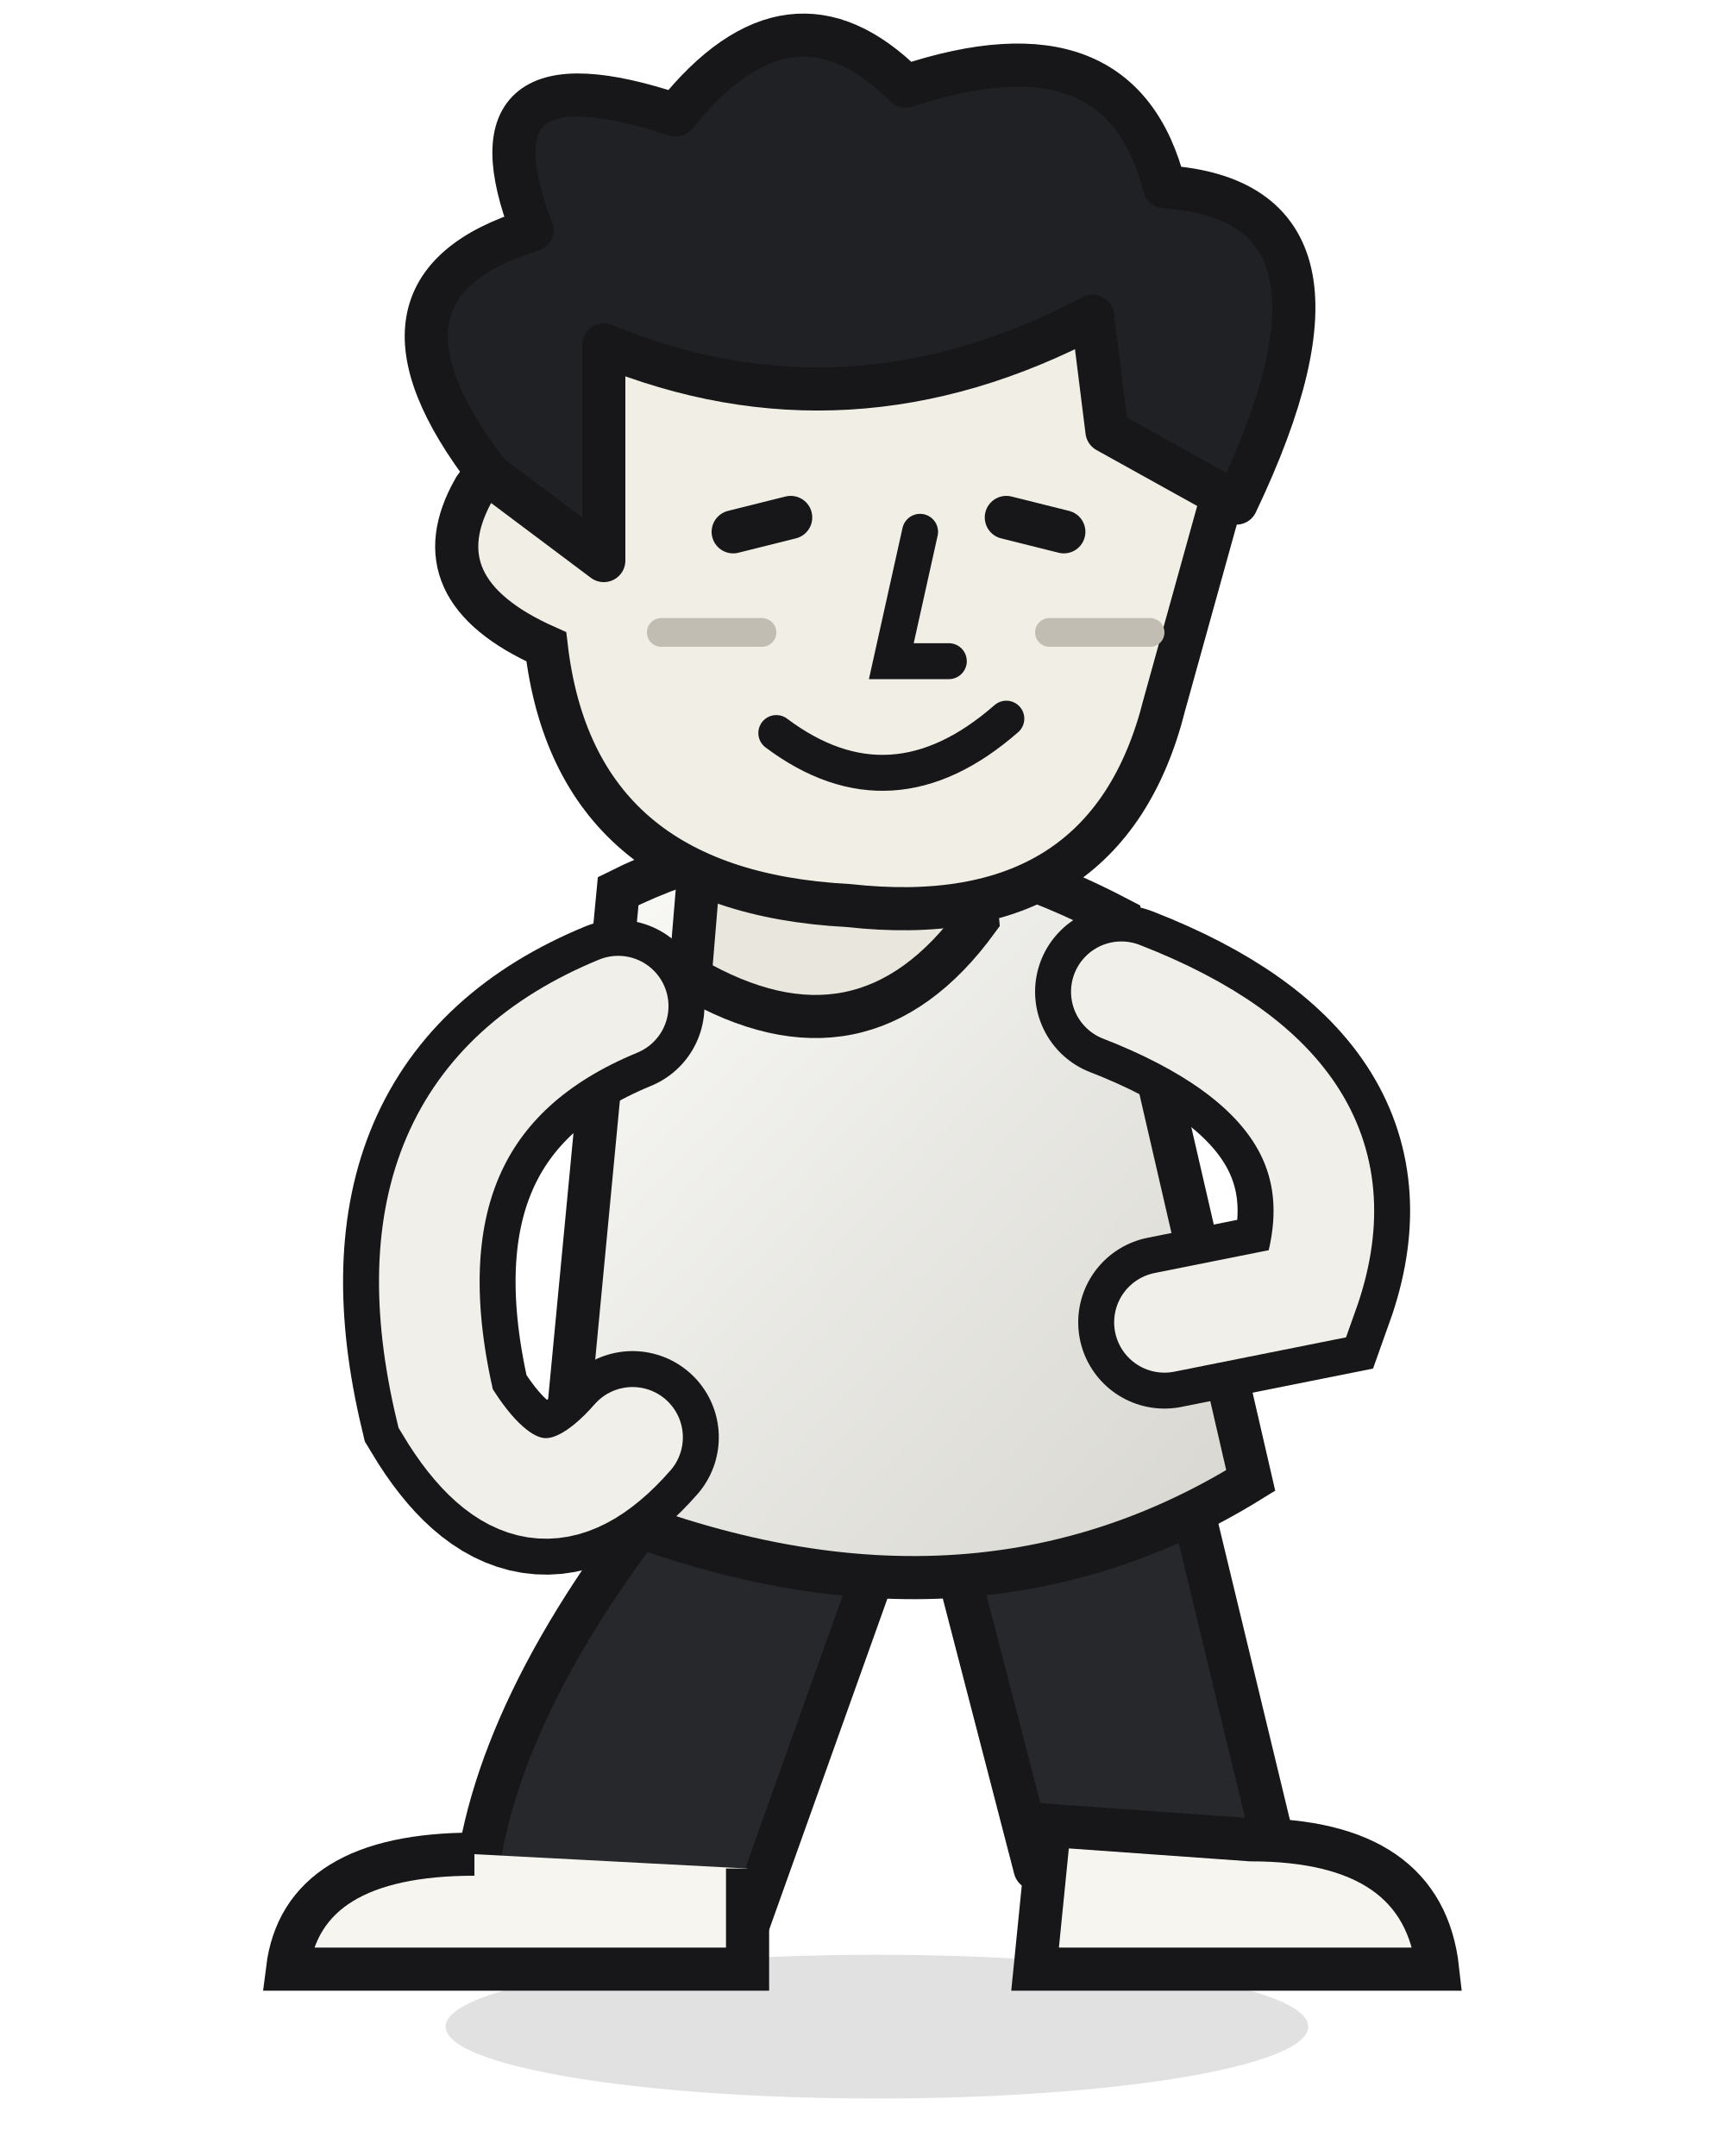
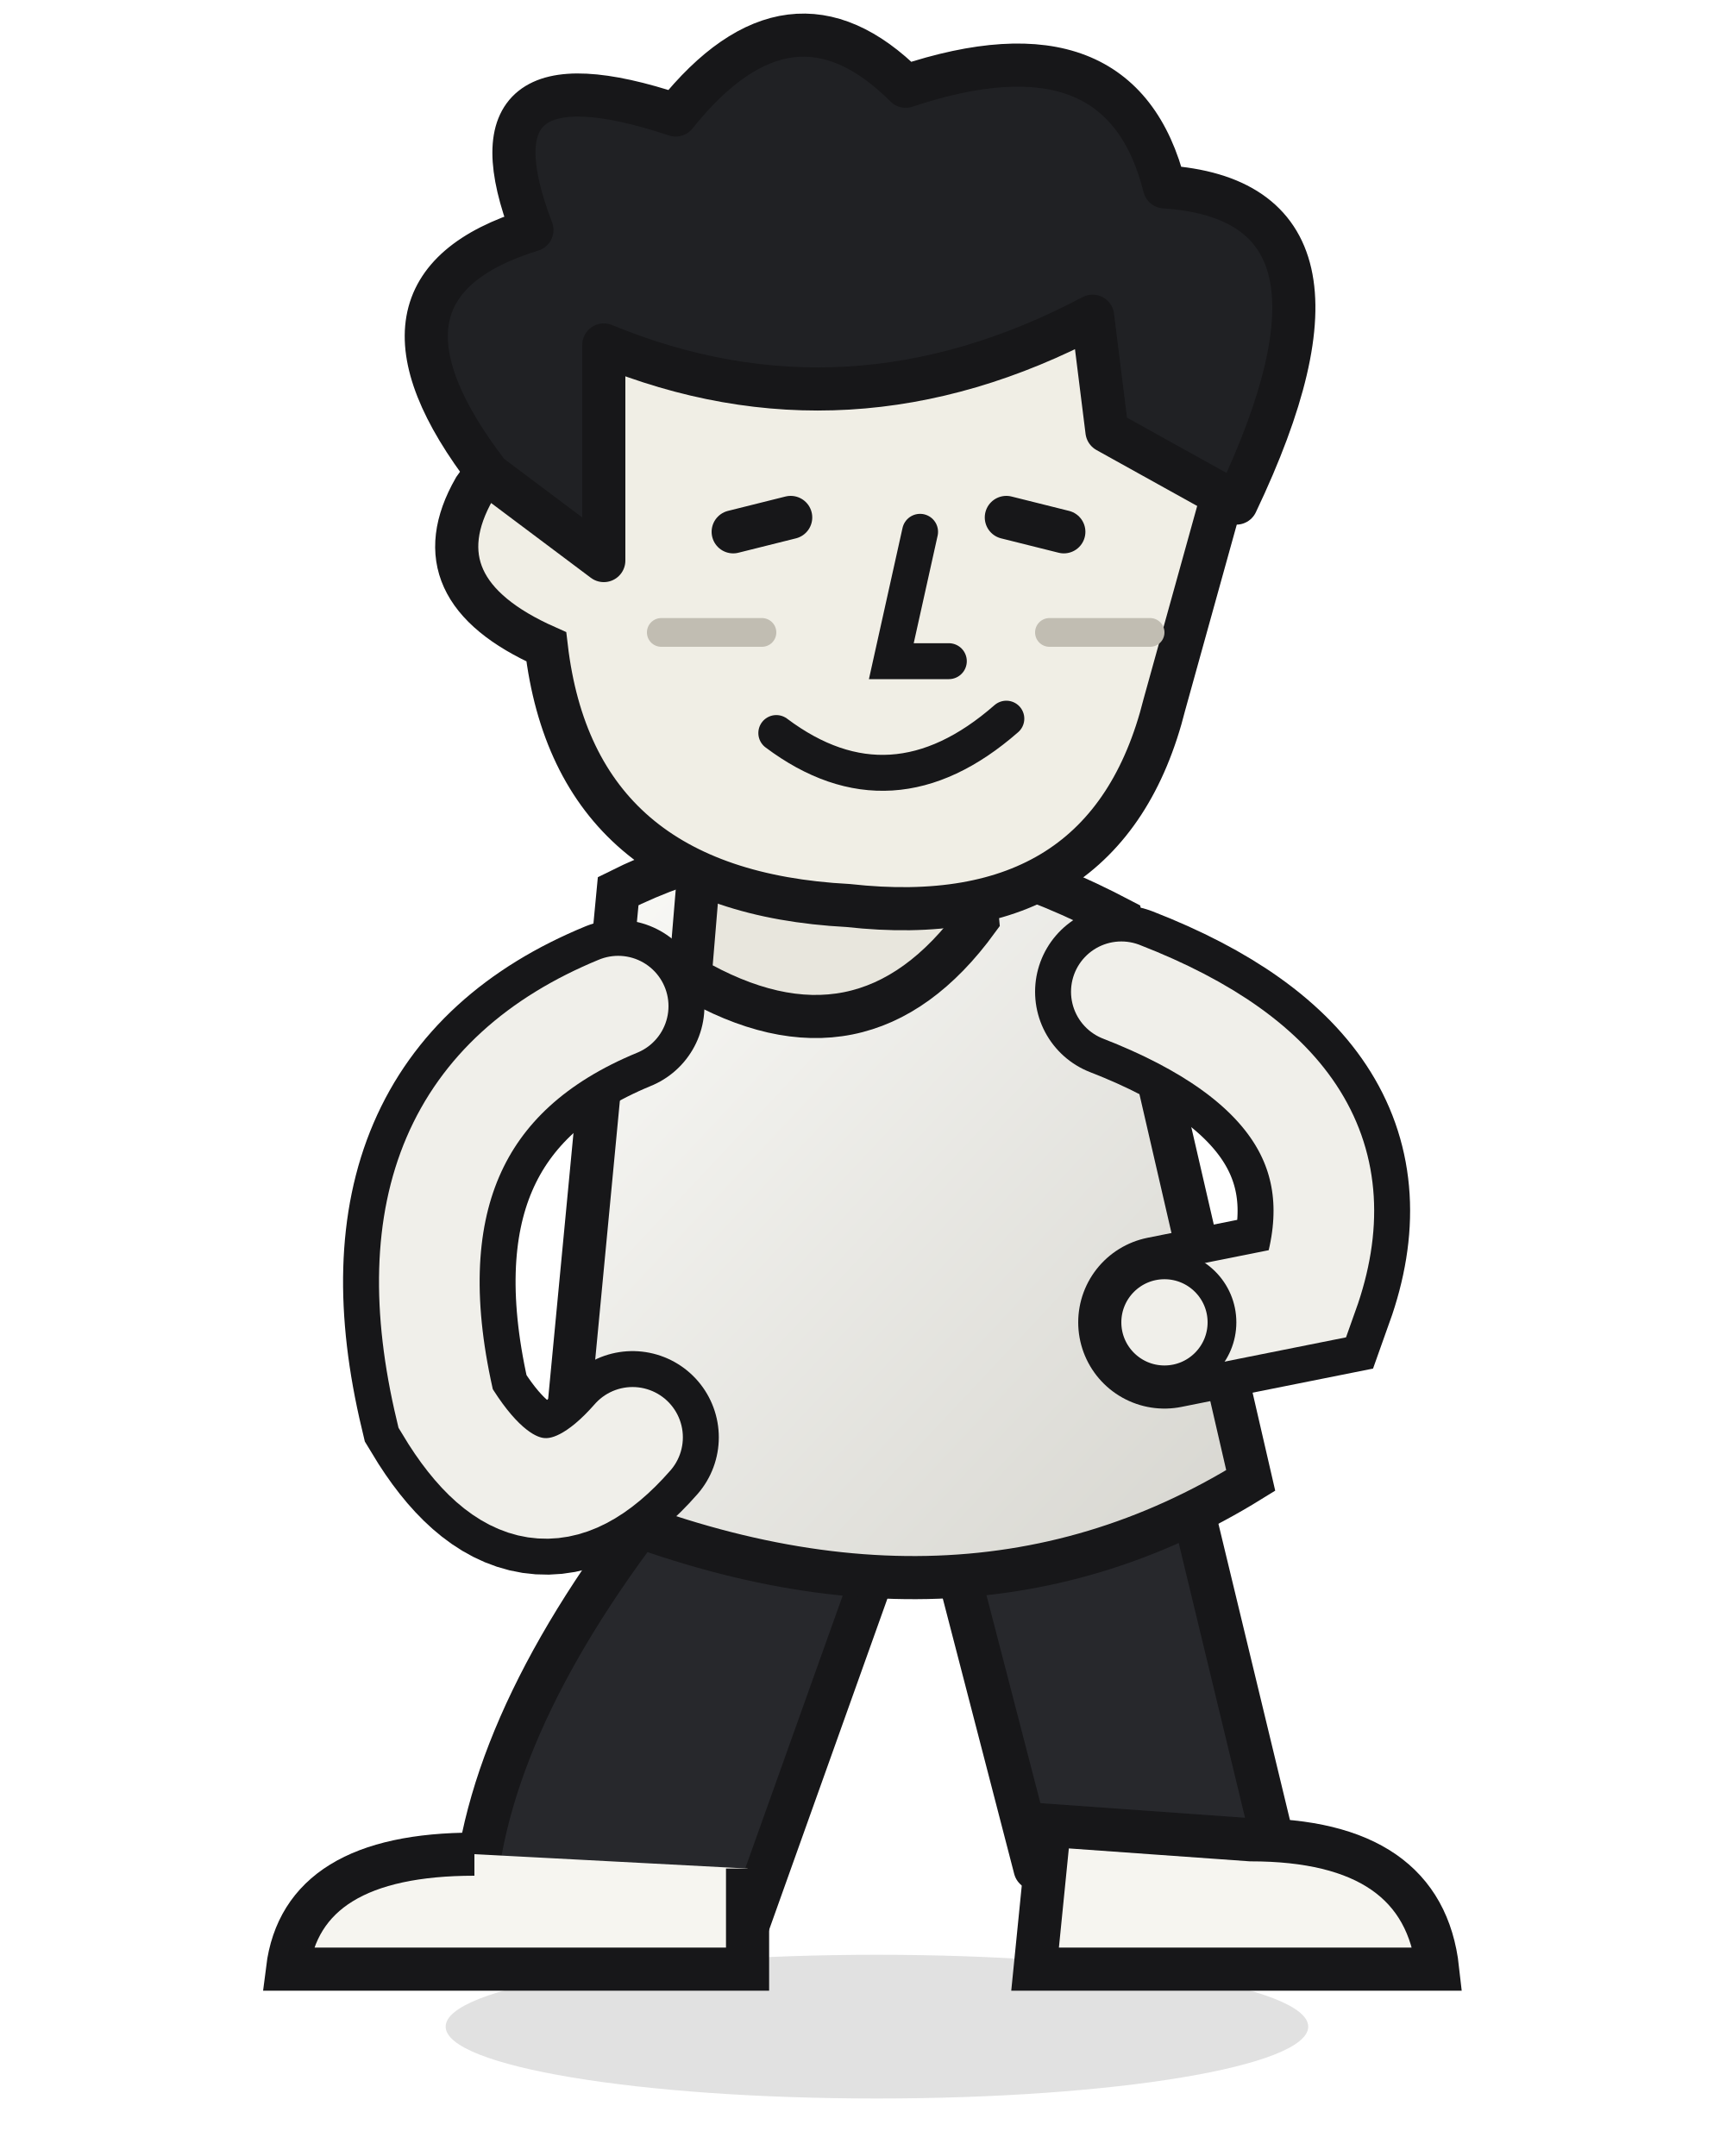
<svg xmlns="http://www.w3.org/2000/svg" viewBox="0 0 120 150" role="presentation">
  <defs>
    <linearGradient id="shirt" x2="1" y2="1">
      <stop stop-color="#fbfbf8" />
      <stop offset="1" stop-color="#d6d5cf" />
    </linearGradient>
  </defs>
  <ellipse cx="61" cy="141" rx="30" ry="5" fill="#181818" opacity=".13" />
  <g class="body">
    <g class="leg back-leg">
      <path d="M47 103 Q34 119 33 132 L52 134 L62 106" fill="#27282c" stroke="#171719" stroke-width="3" stroke-linejoin="round" />
      <path d="M33 129 Q21 129 20 137 L52 137 L52 130" fill="#f6f5f0" stroke="#171719" stroke-width="3" />
    </g>
    <g class="leg front-leg">
      <path d="M65 103 L72 130 L89 130 L82 101" fill="#27282c" stroke="#171719" stroke-width="3" stroke-linejoin="round" />
      <path d="M73 127 L87 128 Q99 128 100 137 L72 137 Z" fill="#f6f5f0" stroke="#171719" stroke-width="3" />
    </g>
    <path d="M43 62 Q59 54 78 64 L87 103 Q66 116 39 104 Z" fill="url(#shirt)" stroke="#171719" stroke-width="3" />
    <g class="arm back-arm">
      <path d="M43 70 Q26 77 31 98 Q37 108 44 100" fill="none" stroke="#171719" stroke-width="12" stroke-linecap="round" />
      <path d="M43 70 Q26 77 31 98 Q37 108 44 100" fill="none" stroke="#f0efea" stroke-width="7" stroke-linecap="round" />
    </g>
    <g class="arm front-arm">
      <path d="M78 69 Q96 76 91 90 L81 92" fill="none" stroke="#171719" stroke-width="12" stroke-linecap="round" />
      <path d="M78 69 Q96 76 91 90 L81 92" fill="none" stroke="#f0efea" stroke-width="7" stroke-linecap="round" />
+       <circle cx="81" cy="92" r="4" fill="#f0efea" stroke="#171719" stroke-width="2" />
    </g>
    <g class="head">
      <path d="M49 56 L48 68 Q60 75 68 64 L67 53" fill="#e8e6dd" stroke="#171719" stroke-width="3" />
      <path d="M38 27 Q36 10 59 10 Q84 9 86 31 L81 49 Q77 65 59 63 Q40 62 38 45 Q29 41 33 34 Z" fill="#f0eee5" stroke="#171719" stroke-width="3" />
      <path d="M34 33 Q24 20 37 16 Q32 3 47 8 Q55 -2 63 6 Q78 1 81 13 Q96 14 86 35 L77 30 L76 22 Q59 31 42 24 L42 39 Z" fill="#202124" stroke="#171719" stroke-width="3" stroke-linejoin="round" />
      <path d="M51 37 L55 36 M70 36 L74 37" stroke="#171719" stroke-width="3" stroke-linecap="round" />
      <path d="M64 37 L62 46 L66 46 M54 51 Q62 57 70 50" fill="none" stroke="#171719" stroke-width="2.5" stroke-linecap="round" />
      <path d="M46 44 L53 44 M73 44 L80 44" stroke="#c1bdb2" stroke-width="2" stroke-linecap="round" />
    </g>
  </g>
</svg>
